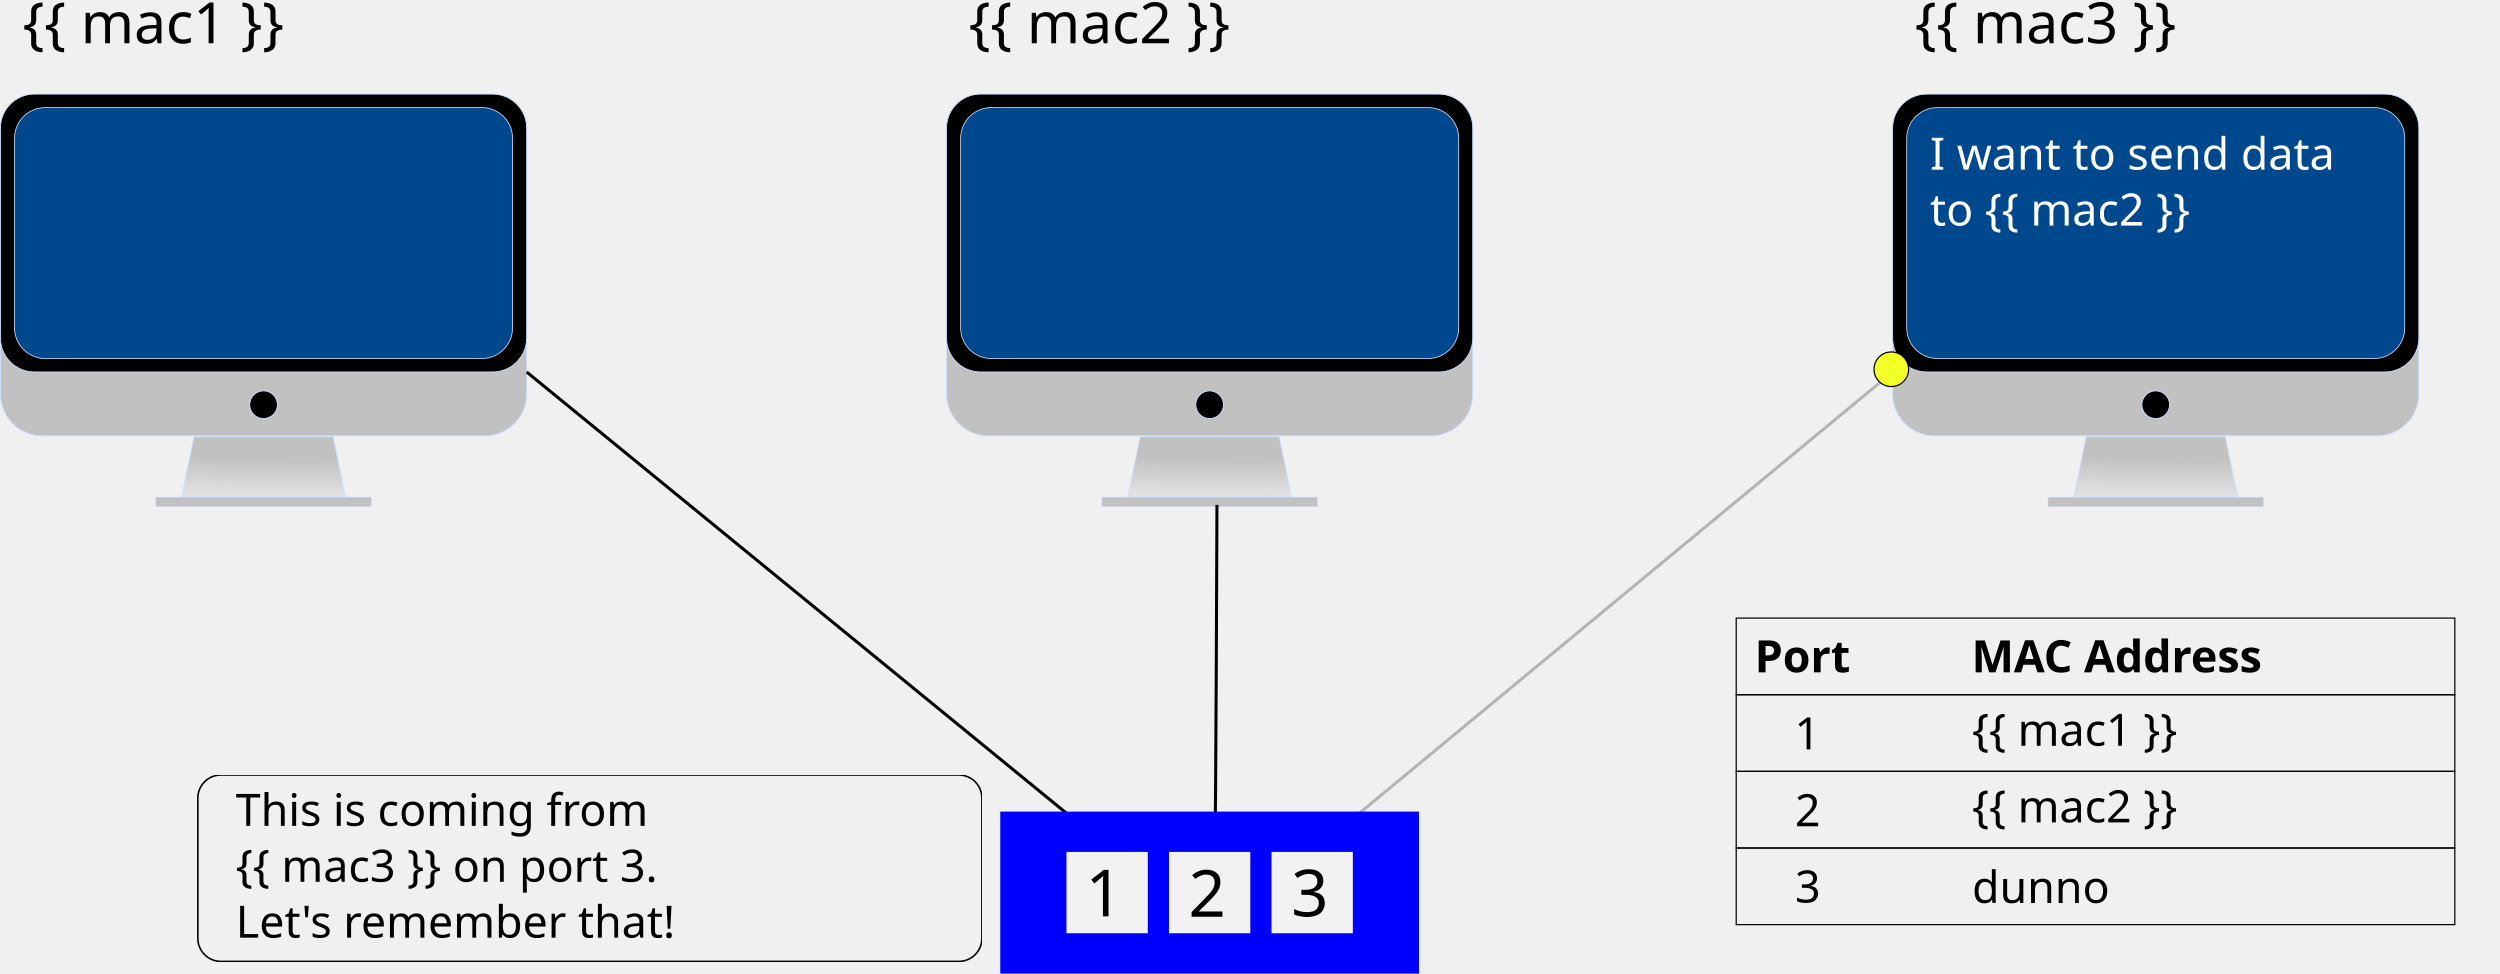
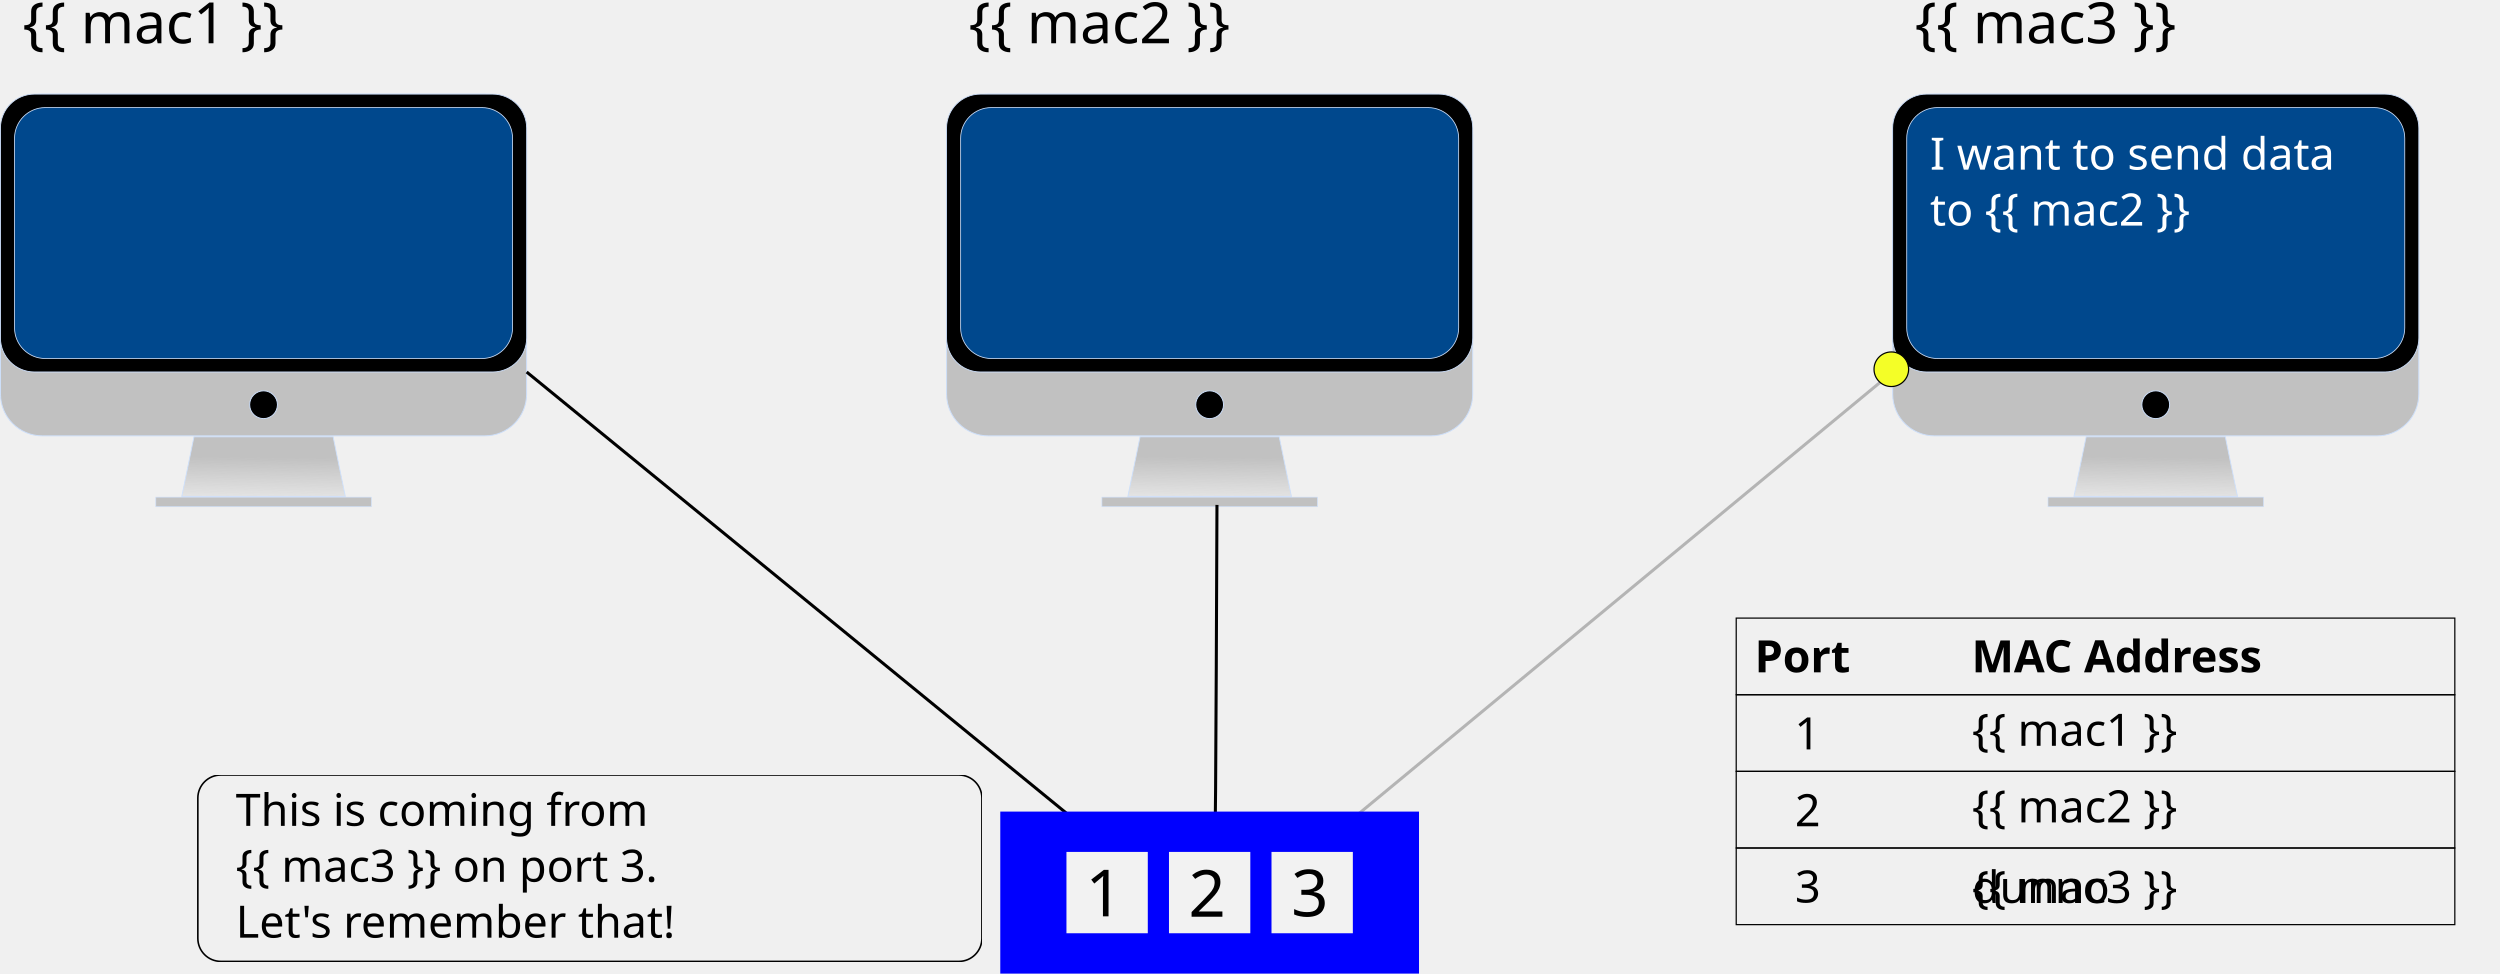
<svg xmlns="http://www.w3.org/2000/svg" xmlns:ns1="http://www.openswatchbook.org/uri/2009/osb" xmlns:xlink="http://www.w3.org/1999/xlink" width="216.818mm" height="84.438mm" viewBox="0 0 216.818 84.438" version="1.1" id="svg3-2-animated">
  <defs id="defs2">
    <linearGradient id="linearGradient2842">
      <stop style="stop-color:#c1c1c1;stop-opacity:1;" offset="0" id="stop2838" />
      <stop style="stop-color:#c1c1c1;stop-opacity:0;" offset="1" id="stop2840" />
    </linearGradient>
    <linearGradient id="linearGradient2826" ns1:paint="solid">
      <stop style="stop-color:#c1c1c1;stop-opacity:1;" offset="0" id="stop2824" />
    </linearGradient>
    <linearGradient xlink:href="#linearGradient2842" id="linearGradient2846" gradientUnits="userSpaceOnUse" x1="105.503" y1="83.598" x2="105.442" y2="89.503" />
    <linearGradient xlink:href="#linearGradient2842" id="linearGradient2992" gradientUnits="userSpaceOnUse" x1="105.503" y1="83.598" x2="105.442" y2="89.503" />
    <linearGradient xlink:href="#linearGradient2842" id="linearGradient999" gradientUnits="userSpaceOnUse" x1="105.503" y1="83.598" x2="105.442" y2="89.503" />
    <filter style="color-interpolation-filters:sRGB" id="filter1090" x="-4.6243867e-06" width="1" y="-4.989477e-06" height="1">
      <feGaussianBlur stdDeviation="1.0557142e-05" id="feGaussianBlur1092" />
    </filter>
    <filter style="color-interpolation-filters:sRGB" id="filter1154" x="-8.1687801e-07" width="1" y="-2.2599193e-06" height="1">
      <feGaussianBlur stdDeviation="1.5222095e-05" id="feGaussianBlur1156" />
    </filter>
  </defs>
  <g id="layer2">
    <rect style="opacity:1;fill:none;stroke:#000000;stroke-width:0.106;stroke-miterlimit:4;stroke-dasharray:none;stroke-opacity:1" id="rectAddressTableHeader" width="62.323" height="6.646" x="159.406" y="97.352" ry="0" rx="0" class="svg-box-primary" transform="translate(-8.828989,-43.74616)" />
    <rect style="fill:none;stroke:#000000;stroke-width:0.106;stroke-miterlimit:4;stroke-dasharray:none;stroke-opacity:1" id="rectAddressTableRow1" width="62.323" height="6.646" x="159.406" y="103.999" ry="0" rx="0" transform="translate(-8.828989,-43.74616)" class="svg-box" />
    <rect style="fill:none;stroke:#000000;stroke-width:0.106;stroke-miterlimit:4;stroke-dasharray:none;stroke-opacity:1" id="rectAddressTableRow2" width="62.323" height="6.646" x="159.406" y="110.645" ry="0" rx="0" transform="translate(-8.828989,-43.74616)" class="svg-box" />
    <rect style="fill:none;stroke:#000000;stroke-width:0.106;stroke-miterlimit:4;stroke-dasharray:none;stroke-opacity:1" id="rectAddressTableRow3" width="62.323" height="6.646" x="159.406" y="117.291" ry="0" rx="0" transform="translate(-8.828989,-43.74616)" class="svg-box" />
  </g>
  <g id="layer1" transform="translate(-8.828989,-43.74616)" style="opacity:0.999">
    <g id="gComputerAndMac1" transform="translate(0,-0.2672695)">
      <g id="gComputer1" transform="matrix(0.7977855,0,0,0.7977855,-52.08127,16.99573)">
        <rect style="opacity:0.997;fill:#c1c1c1;fill-opacity:1;stroke:#cddffa;stroke-width:0.106;stroke-miterlimit:4;stroke-dasharray:none;stroke-dashoffset:0;stroke-opacity:1" id="rectComputer1" width="57.196" height="37.15" x="76.402" y="44.099" ry="4.544" />
        <rect style="opacity:0.997;fill:#000000;fill-opacity:1;stroke:#cddffa;stroke-width:0.096;stroke-miterlimit:4;stroke-dasharray:none;stroke-dashoffset:0;stroke-opacity:1" id="rectMonitor1" width="57.206" height="30.212" x="76.397" y="44.094" ry="3.695" />
        <rect style="opacity:0.997;fill:#00488d;fill-opacity:1;stroke:#cddffa;stroke-width:0.088;stroke-miterlimit:4;stroke-dasharray:none;stroke-dashoffset:0;stroke-opacity:1" id="rectScreen1" width="54.14" height="27.279" x="77.93" y="45.561" ry="3.336" />
        <circle style="opacity:0.997;fill:#000000;fill-opacity:1;stroke:#cddffa;stroke-width:0.106;stroke-miterlimit:4;stroke-dasharray:none;stroke-dashoffset:0;stroke-opacity:1" id="pathLogo1" cx="105" cy="77.863" r="1.512" />
        <path id="rectStand1" style="opacity:0.997;mix-blend-mode:normal;fill:url(#linearGradient2846);fill-opacity:1;stroke:#cddffa;stroke-width:0.096;stroke-miterlimit:4;stroke-dasharray:none;stroke-dashoffset:0;stroke-opacity:1" d="m 97.435,81.351 h 15.129 l 1.323,6.478 H 96.112 Z" />
        <rect style="opacity:0.997;fill:#c1c1c1;fill-opacity:1;stroke:#cddffa;stroke-width:0.068;stroke-miterlimit:4;stroke-dasharray:none;stroke-dashoffset:0;stroke-opacity:1" id="rectStandBase1" width="23.424" height="1.04" x="93.288" y="87.91" ry="0.52" rx="0" />
      </g>
      <text xml:space="preserve" style="font-style:normal;font-variant:normal;font-weight:normal;font-stretch:normal;font-size:4.939px;line-height:1.25;font-family:sans-serif;-inkscape-font-specification:'sans-serif, Normal';font-variant-ligatures:normal;font-variant-caps:normal;font-variant-numeric:normal;font-variant-east-asian:normal;fill:#000000;fill-opacity:1;stroke:none;stroke-width:0.265" x="10.797" y="47.766" id="textMac1">
        <tspan id="tspan2850" x="10.797" y="47.766" style="font-style:normal;font-variant:normal;font-weight:normal;font-stretch:normal;font-size:4.939px;font-family:sans-serif;-inkscape-font-specification:'sans-serif, Normal';font-variant-ligatures:normal;font-variant-caps:normal;font-variant-numeric:normal;font-variant-east-asian:normal;stroke-width:0.265">{{ mac1 }}</tspan>
      </text>
    </g>
    <g id="gComputerAndMac2" transform="translate(82.05174,-0.2672695)">
      <g id="gComputer2" transform="matrix(0.7977855,0,0,0.7977855,-52.08127,16.99573)">
        <rect style="opacity:0.997;fill:#c1c1c1;fill-opacity:1;stroke:#cddffa;stroke-width:0.106;stroke-miterlimit:4;stroke-dasharray:none;stroke-dashoffset:0;stroke-opacity:1" id="rectComputer2" width="57.196" height="37.15" x="76.402" y="44.099" ry="4.544" />
        <rect style="opacity:0.997;fill:#000000;fill-opacity:1;stroke:#cddffa;stroke-width:0.096;stroke-miterlimit:4;stroke-dasharray:none;stroke-dashoffset:0;stroke-opacity:1" id="rectMonitor2" width="57.206" height="30.212" x="76.397" y="44.094" ry="3.695" />
        <rect style="opacity:0.997;fill:#00488d;fill-opacity:1;stroke:#cddffa;stroke-width:0.088;stroke-miterlimit:4;stroke-dasharray:none;stroke-dashoffset:0;stroke-opacity:1" id="rectScreen2" width="54.14" height="27.279" x="77.93" y="45.561" ry="3.336" />
        <circle style="opacity:0.997;fill:#000000;fill-opacity:1;stroke:#cddffa;stroke-width:0.106;stroke-miterlimit:4;stroke-dasharray:none;stroke-dashoffset:0;stroke-opacity:1" id="circleLogo2" cx="105" cy="77.863" r="1.512" />
        <path id="pathStand2" style="opacity:0.997;mix-blend-mode:normal;fill:url(#linearGradient2992);fill-opacity:1;stroke:#cddffa;stroke-width:0.096;stroke-miterlimit:4;stroke-dasharray:none;stroke-dashoffset:0;stroke-opacity:1" d="m 97.435,81.351 h 15.129 l 1.323,6.478 H 96.112 Z" />
        <rect style="opacity:0.997;fill:#c1c1c1;fill-opacity:1;stroke:#cddffa;stroke-width:0.068;stroke-miterlimit:4;stroke-dasharray:none;stroke-dashoffset:0;stroke-opacity:1" id="rectStandBase2" width="23.424" height="1.04" x="93.288" y="87.91" ry="0.52" rx="0" />
      </g>
      <text xml:space="preserve" style="font-style:normal;font-variant:normal;font-weight:normal;font-stretch:normal;font-size:4.939px;line-height:1.25;font-family:sans-serif;-inkscape-font-specification:'sans-serif, Normal';font-variant-ligatures:normal;font-variant-caps:normal;font-variant-numeric:normal;font-variant-east-asian:normal;fill:#000000;fill-opacity:1;stroke:none;stroke-width:0.265" x="10.797" y="47.766" id="textMac2">
        <tspan id="tspan2994" x="10.797" y="47.766">{{ mac2 }}</tspan>
      </text>
    </g>
    <g id="gComputerAndMac3" transform="translate(164.1035,-0.2672695)">
      <g id="gComputer3" transform="matrix(0.7977855,0,0,0.7977855,-52.08127,16.99573)">
        <rect style="opacity:0.997;fill:#c1c1c1;fill-opacity:1;stroke:#cddffa;stroke-width:0.106;stroke-miterlimit:4;stroke-dasharray:none;stroke-dashoffset:0;stroke-opacity:1" id="rectComputer3" width="57.196" height="37.15" x="76.402" y="44.099" ry="4.544" />
        <rect style="opacity:0.997;fill:#000000;fill-opacity:1;stroke:#cddffa;stroke-width:0.096;stroke-miterlimit:4;stroke-dasharray:none;stroke-dashoffset:0;stroke-opacity:1" id="rectMonitor3" width="57.206" height="30.212" x="76.397" y="44.094" ry="3.695" />
        <rect style="opacity:0.997;fill:#00488d;fill-opacity:1;stroke:#cddffa;stroke-width:0.088;stroke-miterlimit:4;stroke-dasharray:none;stroke-dashoffset:0;stroke-opacity:1" id="rectScreen3" width="54.14" height="27.279" x="77.93" y="45.561" ry="3.336" />
        <circle style="opacity:0.997;fill:#000000;fill-opacity:1;stroke:#cddffa;stroke-width:0.106;stroke-miterlimit:4;stroke-dasharray:none;stroke-dashoffset:0;stroke-opacity:1" id="circleLogo3" cx="105" cy="77.863" r="1.512" />
        <path id="pathStand3" style="opacity:0.997;mix-blend-mode:normal;fill:url(#linearGradient999);fill-opacity:1;stroke:#cddffa;stroke-width:0.096;stroke-miterlimit:4;stroke-dasharray:none;stroke-dashoffset:0;stroke-opacity:1" d="m 97.435,81.351 h 15.129 l 1.323,6.478 H 96.112 Z" />
        <rect style="opacity:0.997;fill:#c1c1c1;fill-opacity:1;stroke:#cddffa;stroke-width:0.068;stroke-miterlimit:4;stroke-dasharray:none;stroke-dashoffset:0;stroke-opacity:1" id="rectStandBase3" width="23.424" height="1.04" x="93.288" y="87.91" ry="0.52" rx="0" />
      </g>
      <text xml:space="preserve" style="font-style:normal;font-variant:normal;font-weight:normal;font-stretch:normal;font-size:4.939px;line-height:1.25;font-family:sans-serif;-inkscape-font-specification:'sans-serif, Normal';font-variant-ligatures:normal;font-variant-caps:normal;font-variant-numeric:normal;font-variant-east-asian:normal;fill:#000000;fill-opacity:1;stroke:none;stroke-width:0.265" x="10.797" y="47.766" id="textMac3">
        <tspan id="tspan1001" x="10.797" y="47.766">{{ mac3 }}</tspan>
      </text>
    </g>
    <path style="fill:none;stroke:#000000;stroke-width:0.265px;stroke-linecap:butt;stroke-linejoin:miter;stroke-opacity:1" d="M 54.505,76.009 C 71.289,89.727 88.072,103.445 104.854,117.163" id="pathComputer1" />
    <path style="fill:none;stroke:#000000;stroke-width:0.265px;stroke-linecap:butt;stroke-linejoin:miter;stroke-opacity:1" d="m 114.373,87.535 c -0.04,9.837 -0.079,19.673 -0.119,24.671 -0.04,4.998 -0.079,5.156 -0.119,5.315" id="pathComputer2" />
    <path style="opacity:0.25;fill:none;stroke:#000000;stroke-width:0.265px;stroke-linecap:butt;stroke-linejoin:miter;stroke-opacity:1" d="m 172.971,76.009 c -16.677,13.797 -33.353,27.595 -50.03,41.392" id="pathComputer3" />
    <g id="gSwitch">
      <rect style="fill:#0000ff;stroke:none;stroke-width:0.235;stroke-miterlimit:4;stroke-dasharray:none;stroke-opacity:1" id="rectSwitchChasis" width="36.315" height="14.051" x="95.581" y="114.133" />
      <g id="gSwitchPorts">
        <g id="gSwitchPort1">
          <rect style="fill:#f2f2f2;stroke:none;stroke-width:0.172;stroke-miterlimit:4;stroke-dasharray:none;stroke-opacity:1;filter:url(#filter1090)" id="rectSwitchPort1" width="5.479" height="5.078" x="54.657" y="94.613" transform="matrix(1.287503,0,0,1.38915,30.9485,-13.8011)" />
          <text xml:space="preserve" style="font-style:normal;font-variant:normal;font-weight:normal;font-stretch:normal;font-size:5.644px;line-height:1.25;font-family:sans-serif;-inkscape-font-specification:'sans-serif, Normal';font-variant-ligatures:normal;font-variant-caps:normal;font-variant-numeric:normal;font-variant-east-asian:normal;fill:#000000;fill-opacity:1;stroke:none;stroke-width:0.265" x="102.969" y="123.217" id="textPort1">
            <tspan id="tspan1151" x="102.969" y="123.217" style="font-style:normal;font-variant:normal;font-weight:normal;font-stretch:normal;font-size:5.644px;font-family:sans-serif;-inkscape-font-specification:'sans-serif, Normal';font-variant-ligatures:normal;font-variant-caps:normal;font-variant-numeric:normal;font-variant-east-asian:normal;stroke-width:0.265">1</tspan>
          </text>
        </g>
        <g id="gSwitchPort2">
          <rect style="fill:#f2f2f2;stroke:none;stroke-width:0.172;stroke-miterlimit:4;stroke-dasharray:none;stroke-opacity:1;filter:url(#filter1090)" id="rectSwitchPort2" width="5.479" height="5.078" x="54.657" y="94.613" transform="matrix(1.287503,0,0,1.38915,39.84026,-13.8011)" />
          <text xml:space="preserve" style="font-style:normal;font-variant:normal;font-weight:normal;font-stretch:normal;font-size:5.644px;line-height:1.25;font-family:sans-serif;-inkscape-font-specification:'sans-serif, Normal';font-variant-ligatures:normal;font-variant-caps:normal;font-variant-numeric:normal;font-variant-east-asian:normal;fill:#000000;fill-opacity:1;stroke:none;stroke-width:0.265" x="111.905" y="123.253" id="textPort2">
            <tspan id="tspan1165" x="111.905" y="123.253">2</tspan>
          </text>
        </g>
        <g id="gSwitchPort3">
          <rect style="fill:#f2f2f2;stroke:none;stroke-width:0.172;stroke-miterlimit:4;stroke-dasharray:none;stroke-opacity:1;filter:url(#filter1090)" id="rectSwitchPort3" width="5.479" height="5.078" x="54.657" y="94.613" transform="matrix(1.287503,0,0,1.38915,48.73201,-13.8011)" />
          <text xml:space="preserve" style="font-style:normal;font-variant:normal;font-weight:normal;font-stretch:normal;font-size:5.644px;line-height:1.25;font-family:sans-serif;-inkscape-font-specification:'sans-serif, Normal';font-variant-ligatures:normal;font-variant-caps:normal;font-variant-numeric:normal;font-variant-east-asian:normal;fill:#000000;fill-opacity:1;stroke:none;stroke-width:0.265" x="120.818" y="123.21" id="textSwitchPort3">
            <tspan id="tspan1163" x="120.818" y="123.21">3</tspan>
          </text>
        </g>
      </g>
    </g>
    <text xml:space="preserve" x="161.013" y="102.053" id="textAddressTableHeaderPort" class="svg-text-primary">
      <tspan id="tspan924" x="161.013" y="102.053" style="font-style:normal;font-variant:normal;font-weight:bold;font-stretch:normal;font-size:3.881px;font-family:sans-serif;-inkscape-font-specification:'sans-serif, Bold';font-variant-ligatures:normal;font-variant-caps:normal;font-variant-numeric:normal;font-variant-east-asian:normal;stroke-width:0.265">Port</tspan>
    </text>
    <text xml:space="preserve" style="font-style:normal;font-variant:normal;font-weight:normal;font-stretch:normal;font-size:3.881px;line-height:1.25;font-family:sans-serif;-inkscape-font-specification:'sans-serif, Normal';font-variant-ligatures:normal;font-variant-caps:normal;font-variant-numeric:normal;font-variant-east-asian:normal;fill:#000000;fill-opacity:1;stroke:none;stroke-width:0.265" x="164.465" y="108.737" id="textAddressTablePort1">
      <tspan id="tspan938" x="164.465" y="108.737">1</tspan>
    </text>
    <text xml:space="preserve" style="font-style:normal;font-variant:normal;font-weight:normal;font-stretch:normal;font-size:3.881px;line-height:1.25;font-family:sans-serif;-inkscape-font-specification:'sans-serif, Normal';font-variant-ligatures:normal;font-variant-caps:normal;font-variant-numeric:normal;font-variant-east-asian:normal;fill:#000000;fill-opacity:1;stroke:none;stroke-width:0.265" x="164.495" y="115.408" id="textAddressTablePort2">
      <tspan id="tspan944" x="164.495" y="115.408">2</tspan>
    </text>
    <text xml:space="preserve" style="font-style:normal;font-variant:normal;font-weight:normal;font-stretch:normal;font-size:3.881px;line-height:1.25;font-family:sans-serif;-inkscape-font-specification:'sans-serif, Normal';font-variant-ligatures:normal;font-variant-caps:normal;font-variant-numeric:normal;font-variant-east-asian:normal;fill:#000000;fill-opacity:1;stroke:none;stroke-width:0.265" x="164.509" y="122.025" id="textAddressTablePort3">
      <tspan id="tspan950" x="164.509" y="122.025">3</tspan>
    </text>
    <text xml:space="preserve" style="font-style:normal;font-variant:normal;font-weight:normal;font-stretch:normal;font-size:3.881px;line-height:1.25;font-family:sans-serif;-inkscape-font-specification:'sans-serif, Normal';font-variant-ligatures:normal;font-variant-caps:normal;font-variant-numeric:normal;font-variant-east-asian:normal;fill:#000000;fill-opacity:1;stroke:none;stroke-width:0.265" x="179.86" y="108.425" id="textAddressTableMac1">
      <tspan id="tspan956" x="179.86" y="108.425">{{ mac1 }}</tspan>
    </text>
    <text xml:space="preserve" style="font-style:normal;font-variant:normal;font-weight:normal;font-stretch:normal;font-size:3.881px;line-height:1.25;font-family:sans-serif;-inkscape-font-specification:'sans-serif, Normal';font-variant-ligatures:normal;font-variant-caps:normal;font-variant-numeric:normal;font-variant-east-asian:normal;fill:#000000;fill-opacity:1;stroke:none;stroke-width:0.265" x="179.86" y="115.071" id="textAddressTableMac2">
      <tspan id="tspan962" x="179.86" y="115.071">{{ mac2 }}</tspan>
    </text>
+     <text xml:space="preserve" style="font-style:normal;font-variant:normal;font-weight:normal;font-stretch:normal;font-size:3.881px;line-height:1.25;font-family:sans-serif;-inkscape-font-specification:'sans-serif, Normal';font-variant-ligatures:normal;font-variant-caps:normal;font-variant-numeric:normal;font-variant-east-asian:normal;fill:#000000;fill-opacity:1;stroke:none;stroke-width:0.265" x="179.86" y="122.059" id="textAddressTableMac3Dunno">
+       <tspan id="tspanAddressTableMac3" x="179.86" y="122.059">dunno</tspan>
+     </text>
    <text xml:space="preserve" style="font-style:normal;font-variant:normal;font-weight:normal;font-stretch:normal;font-size:3.881px;line-height:1.25;font-family:sans-serif;-inkscape-font-specification:'sans-serif, Normal';font-variant-ligatures:normal;font-variant-caps:normal;font-variant-numeric:normal;font-variant-east-asian:normal;fill:#000000;fill-opacity:1;stroke:none;stroke-width:0.265" x="179.86" y="122.059" id="textAddressTableMac3">
-       <tspan id="tspanAddressTableMac3" x="179.86" y="122.059">dunno</tspan>
+       <tspan id="tspanAddressTableMac3" x="179.86" y="122.059">{{ mac3 }}</tspan>
    </text>
    <text xml:space="preserve" x="179.827" y="102.053" id="textAddressTableHeaderMacAddress" class="svg-text-primary" style="font-style:normal;font-variant:normal;font-weight:bold;font-stretch:normal;font-size:3.881px;font-family:sans-serif;-inkscape-font-specification:'sans-serif, Bold';font-variant-ligatures:normal;font-variant-caps:normal;font-variant-numeric:normal;font-variant-east-asian:normal">
      <tspan id="tspan1713" x="179.827" y="102.053">MAC Address</tspan>
    </text>
    <text xml:space="preserve" style="font-style:normal;font-variant:normal;font-weight:normal;font-stretch:normal;font-size:3.881px;line-height:1.25;font-family:sans-serif;-inkscape-font-specification:'sans-serif, Normal';font-variant-ligatures:normal;font-variant-caps:normal;font-variant-numeric:normal;font-variant-east-asian:normal;opacity:0.999;fill:#ffffff;fill-opacity:1;stroke:none;stroke-width:0.265" x="176.211" y="58.462" id="textMessage1">
      <tspan id="tspan2543" x="176.211" y="58.462">I want to send data</tspan>
      <tspan id="tspan2545" x="176.211" y="63.313">to {{ mac2 }}</tspan>
    </text>
    <g id="gMessage2" style="filter:url(#filter1154)" transform="translate(-86.847,15.47893)">
      <rect style="opacity:0.999;fill:none;stroke:#000000;stroke-width:0.14;stroke-miterlimit:4;stroke-dasharray:none;stroke-opacity:1" id="rectMessage2" width="68" height="16.166" x="112.834" y="95.481" ry="2" class="svg-box-secondary" />
      <text xml:space="preserve" style="font-style:normal;font-variant:normal;font-weight:normal;font-stretch:normal;font-size:3.881px;line-height:1.25;font-family:sans-serif;-inkscape-font-specification:'sans-serif, Normal';font-variant-ligatures:normal;font-variant-caps:normal;font-variant-numeric:normal;font-variant-east-asian:normal;opacity:0.998;fill:#000000;fill-opacity:1;stroke:none;stroke-width:0.265" x="116.13" y="99.89" id="textMessage2">
        <tspan id="tspan1823" x="116.13" y="99.89">This is coming from</tspan>
        <tspan id="tspan1825" x="116.13" y="104.741">{{ mac3 }} on port 3.</tspan>
        <tspan id="tspan1827" x="116.13" y="109.591">Let's remember that!</tspan>
      </text>
    </g>
    <circle style="fill:#f4fe27;fill-opacity:1;stroke:#000000;stroke-width:0.106" id="cirDatagram1" cx="172.858" cy="75.77" r="1.5" />
  </g>
</svg>
